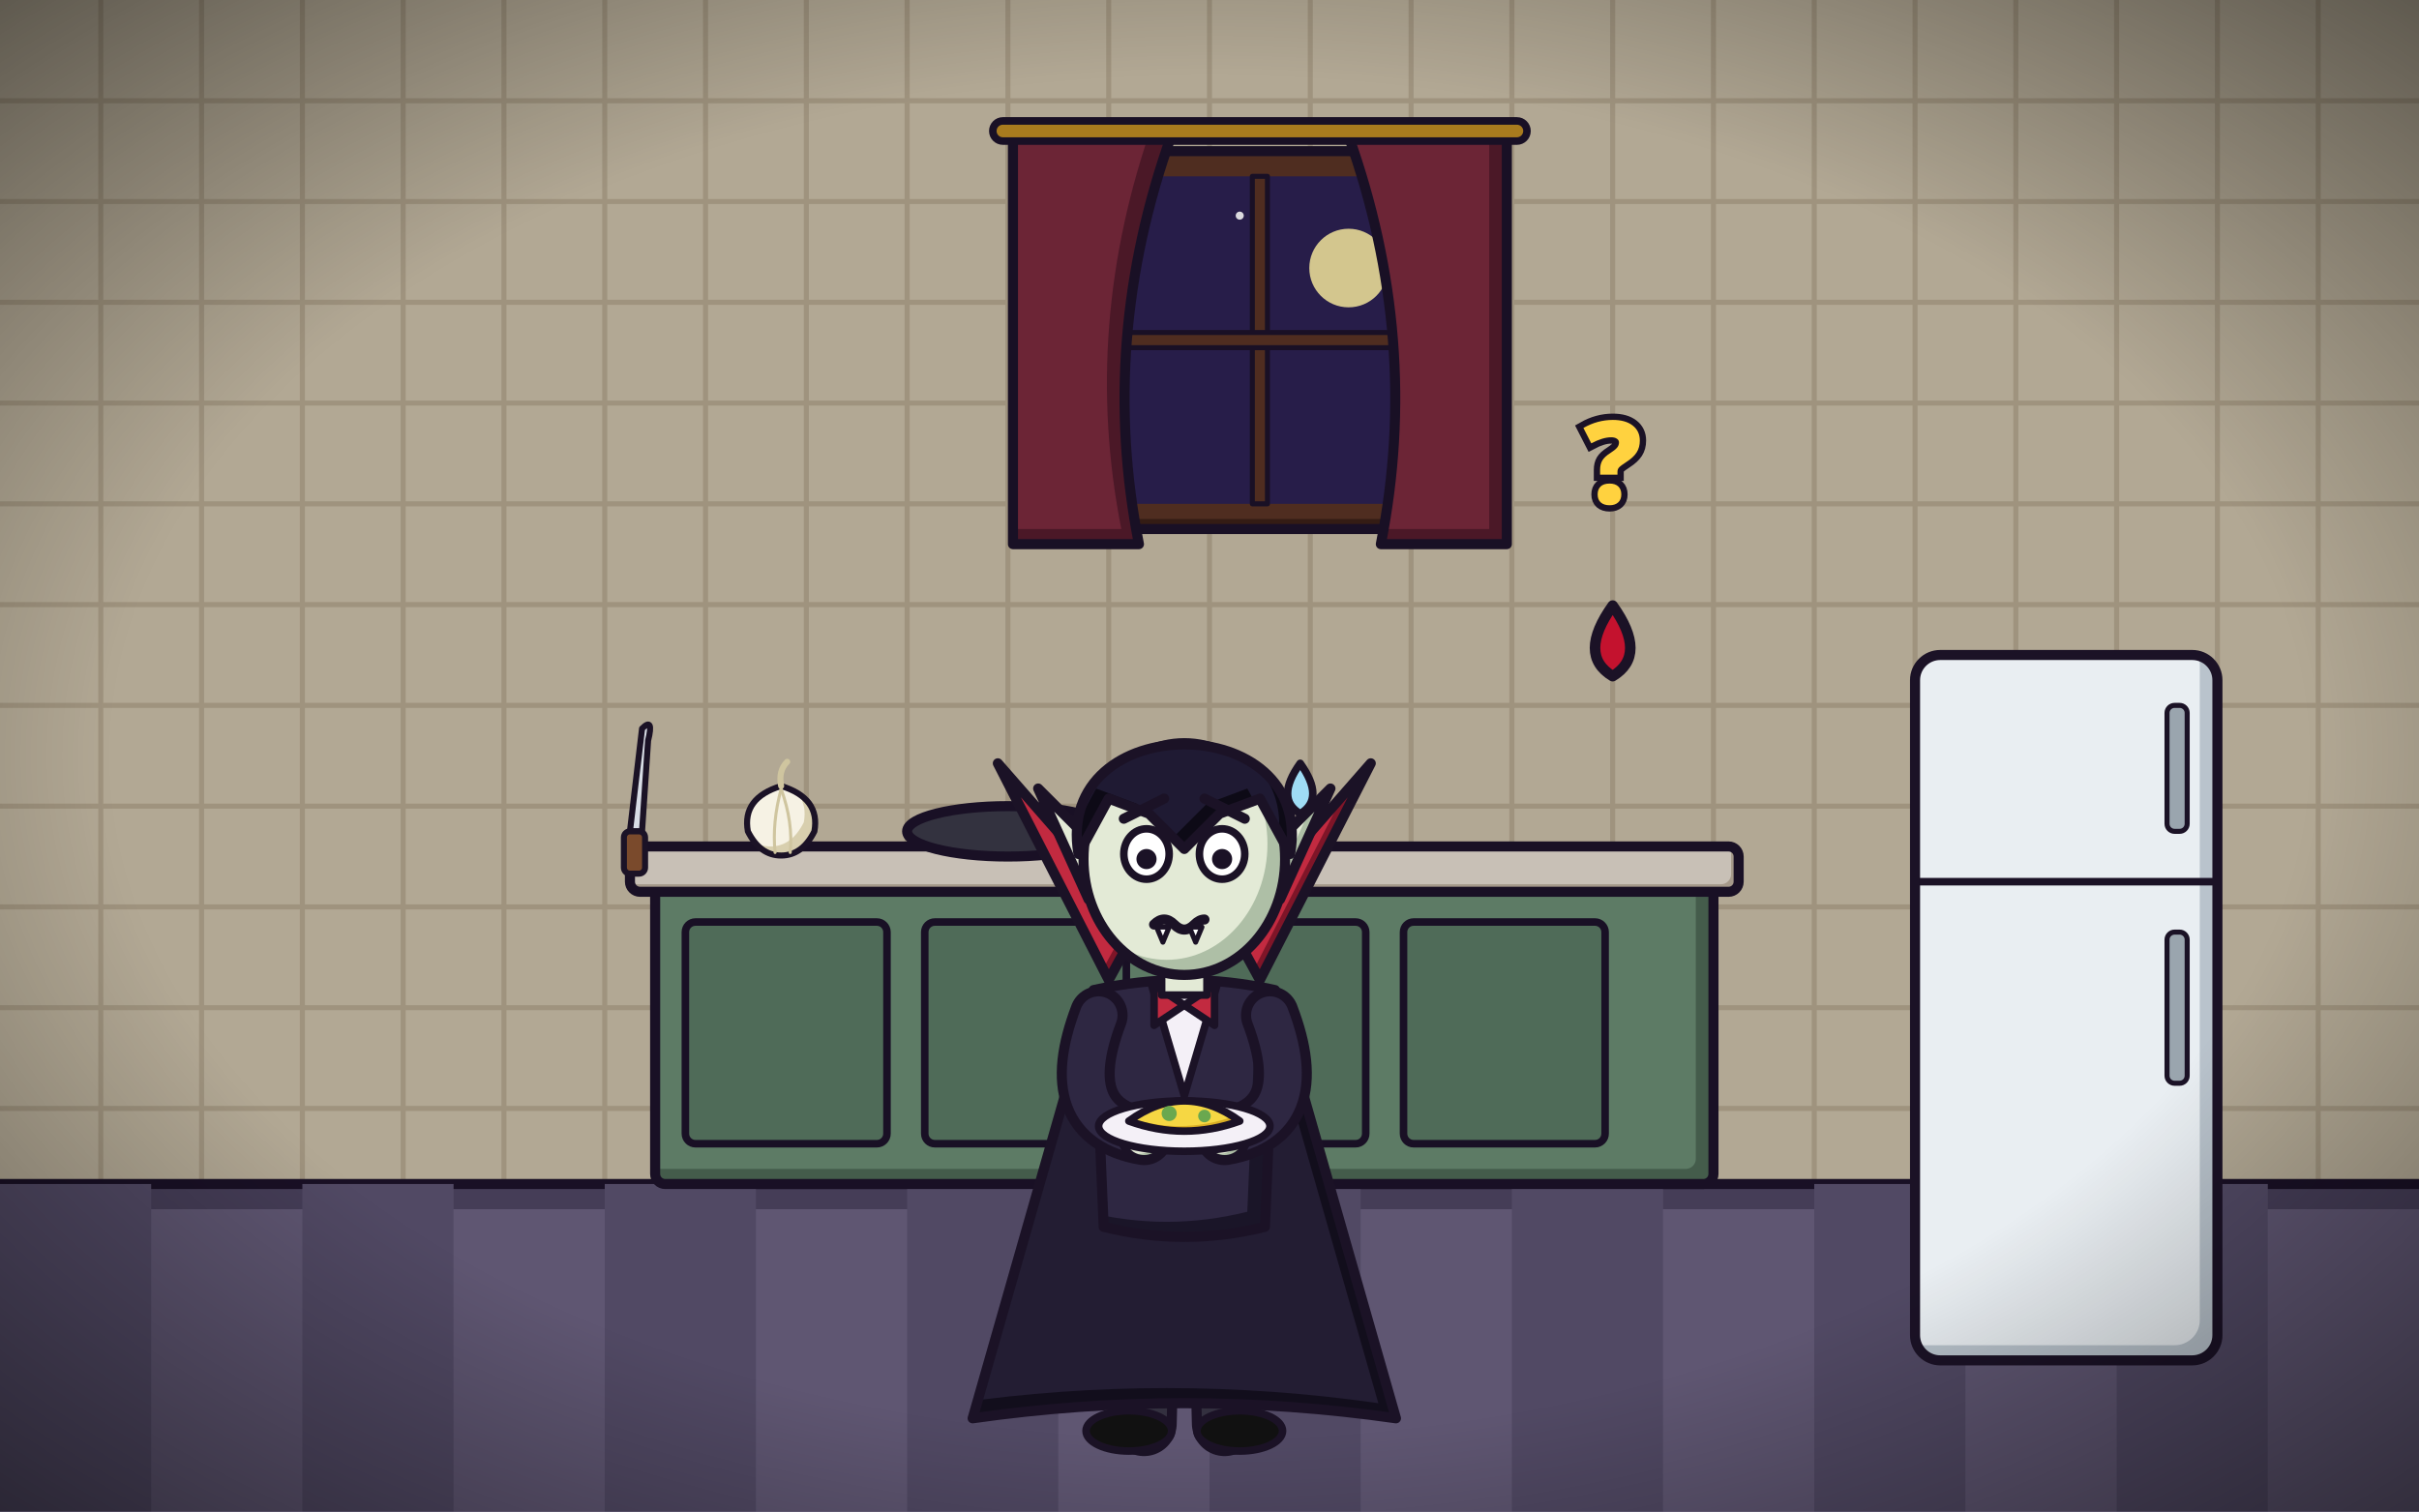
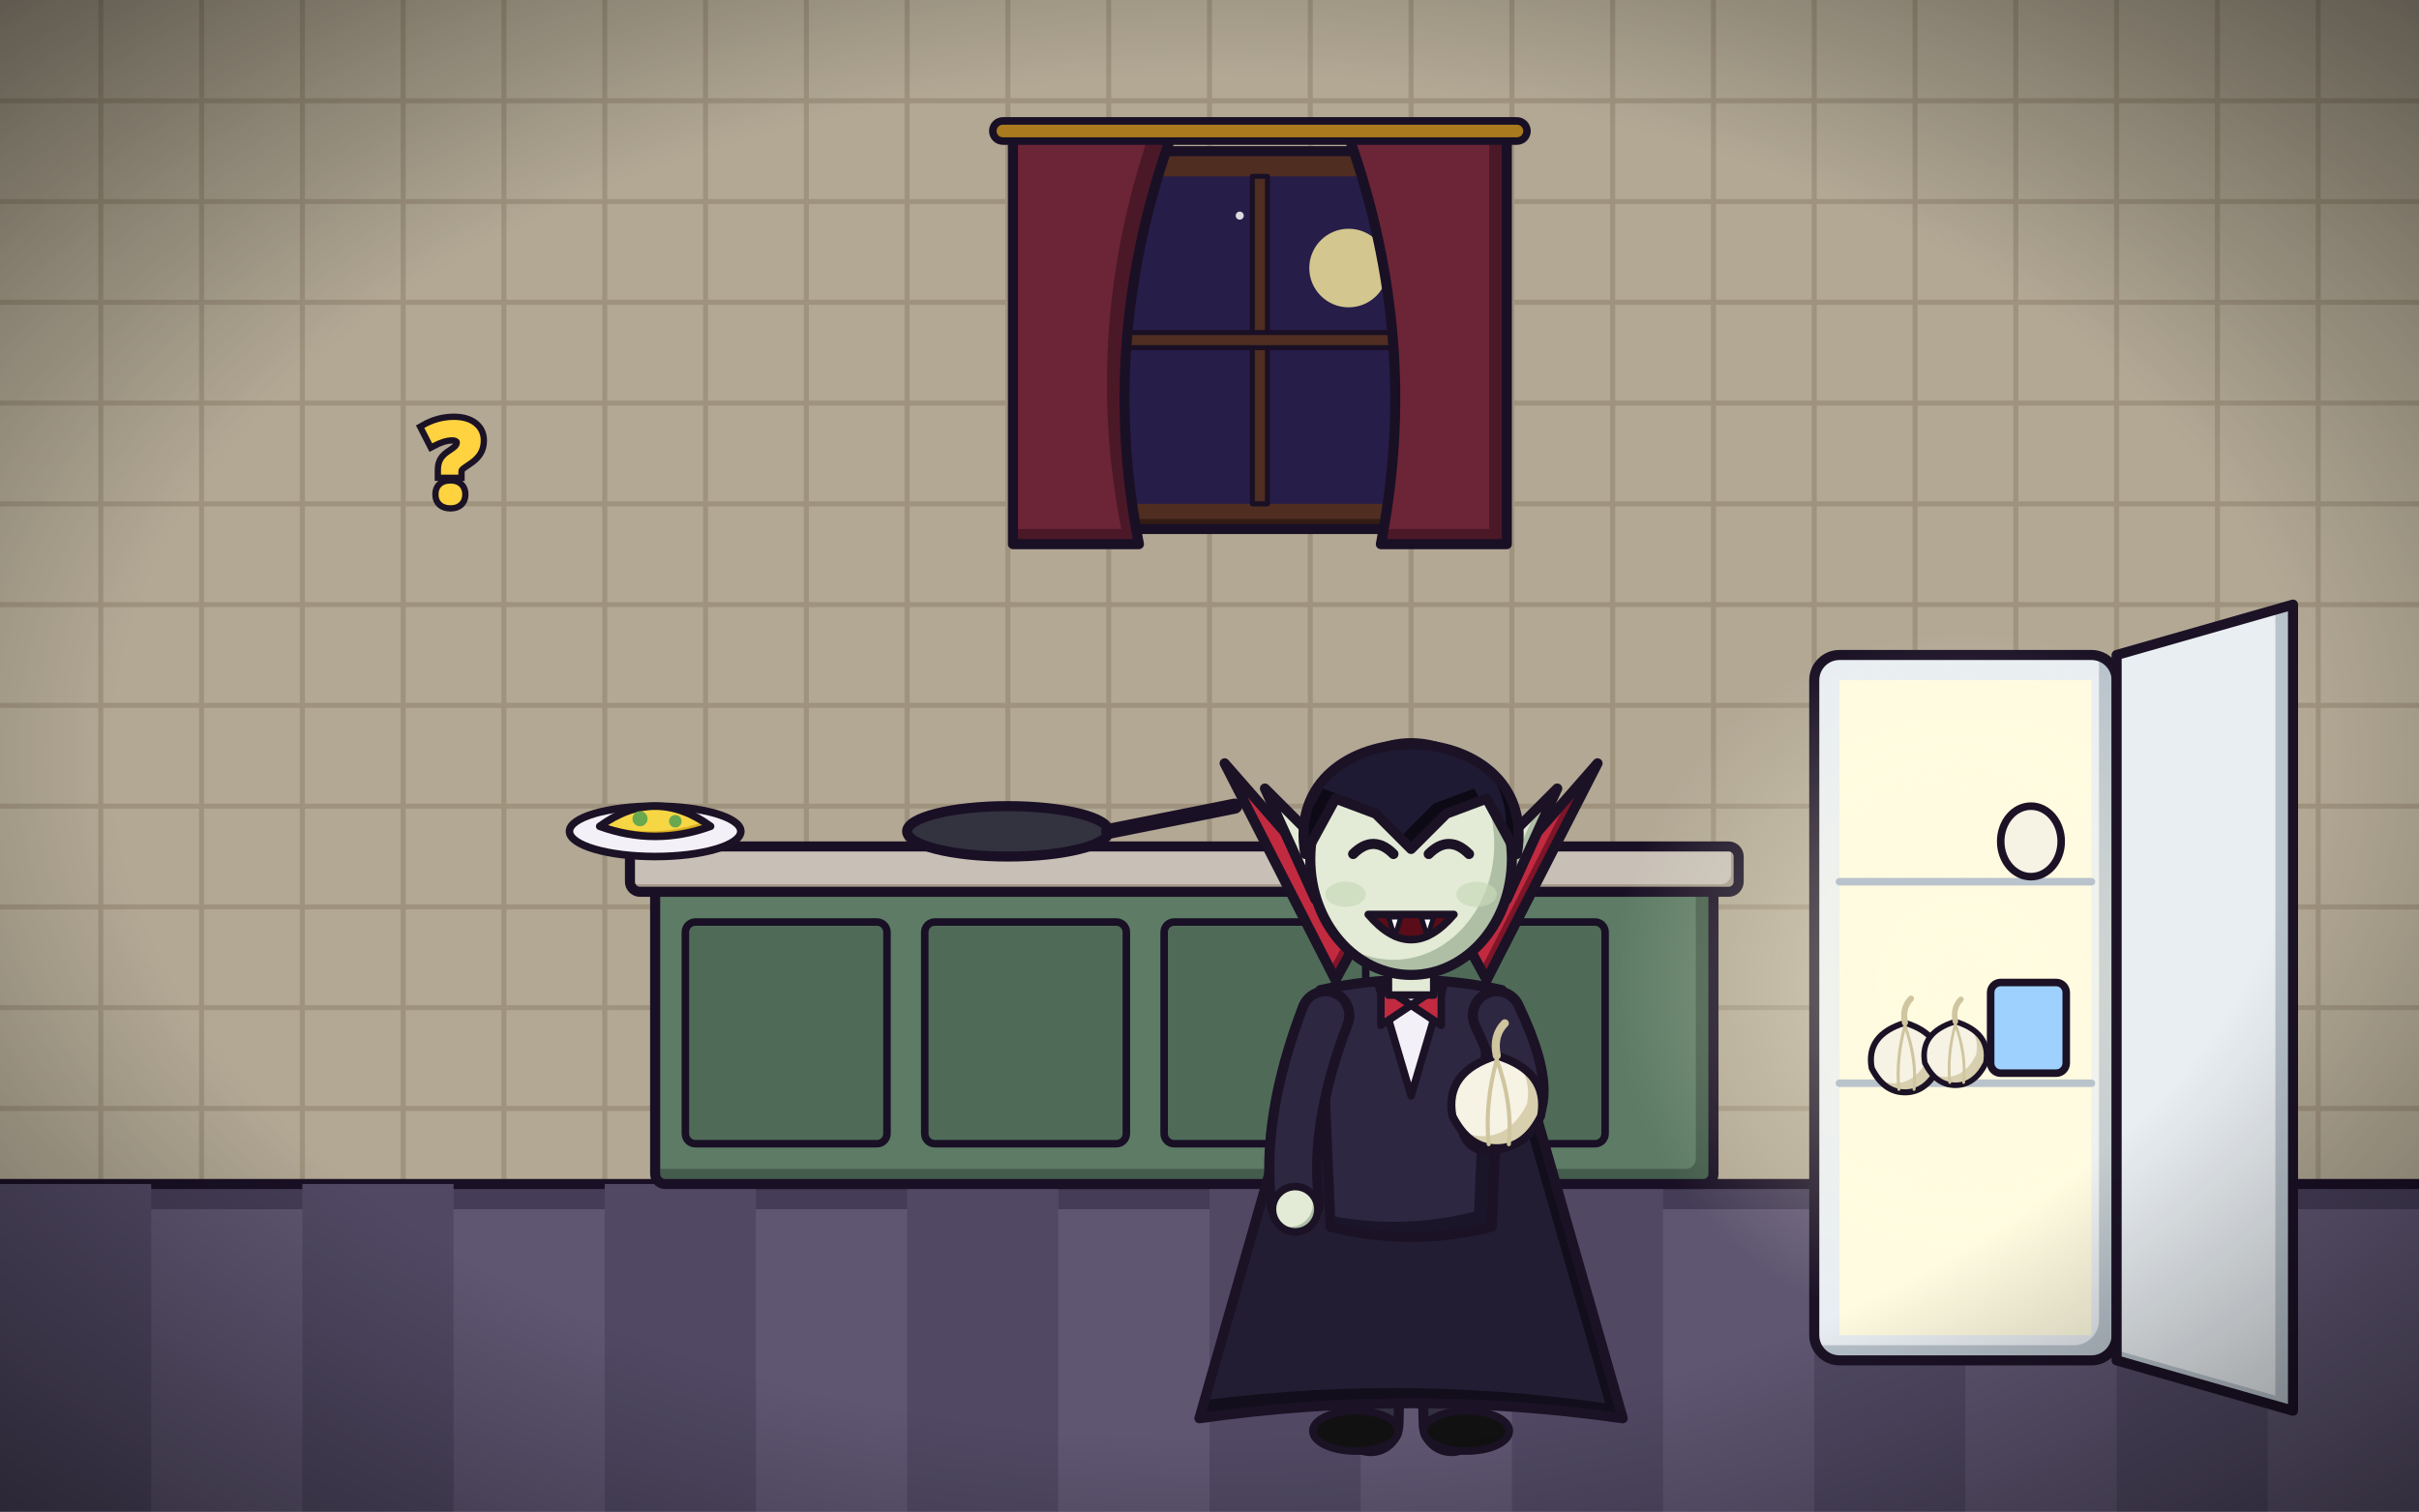
<svg xmlns="http://www.w3.org/2000/svg" viewBox="0 0 960 600" width="960" height="600">
  <g fill="#cfc4a8" stroke="none">
    <rect x="0" y="0" width="960" height="470" rx="0" />
  </g>
  <path d="M0,40 L960,40" fill="none" stroke="#b8ac8e" stroke-width="2" stroke-linecap="round" stroke-linejoin="round" />
  <path d="M0,80 L960,80" fill="none" stroke="#b8ac8e" stroke-width="2" stroke-linecap="round" stroke-linejoin="round" />
  <path d="M0,120 L960,120" fill="none" stroke="#b8ac8e" stroke-width="2" stroke-linecap="round" stroke-linejoin="round" />
  <path d="M0,160 L960,160" fill="none" stroke="#b8ac8e" stroke-width="2" stroke-linecap="round" stroke-linejoin="round" />
  <path d="M0,200 L960,200" fill="none" stroke="#b8ac8e" stroke-width="2" stroke-linecap="round" stroke-linejoin="round" />
  <path d="M0,240 L960,240" fill="none" stroke="#b8ac8e" stroke-width="2" stroke-linecap="round" stroke-linejoin="round" />
  <path d="M0,280 L960,280" fill="none" stroke="#b8ac8e" stroke-width="2" stroke-linecap="round" stroke-linejoin="round" />
  <path d="M0,320 L960,320" fill="none" stroke="#b8ac8e" stroke-width="2" stroke-linecap="round" stroke-linejoin="round" />
  <path d="M0,360 L960,360" fill="none" stroke="#b8ac8e" stroke-width="2" stroke-linecap="round" stroke-linejoin="round" />
  <path d="M0,400 L960,400" fill="none" stroke="#b8ac8e" stroke-width="2" stroke-linecap="round" stroke-linejoin="round" />
  <path d="M0,440 L960,440" fill="none" stroke="#b8ac8e" stroke-width="2" stroke-linecap="round" stroke-linejoin="round" />
  <path d="M40,0 L40,470" fill="none" stroke="#b8ac8e" stroke-width="2" stroke-linecap="round" stroke-linejoin="round" />
  <path d="M80,0 L80,470" fill="none" stroke="#b8ac8e" stroke-width="2" stroke-linecap="round" stroke-linejoin="round" />
  <path d="M120,0 L120,470" fill="none" stroke="#b8ac8e" stroke-width="2" stroke-linecap="round" stroke-linejoin="round" />
  <path d="M160,0 L160,470" fill="none" stroke="#b8ac8e" stroke-width="2" stroke-linecap="round" stroke-linejoin="round" />
  <path d="M200,0 L200,470" fill="none" stroke="#b8ac8e" stroke-width="2" stroke-linecap="round" stroke-linejoin="round" />
  <path d="M240,0 L240,470" fill="none" stroke="#b8ac8e" stroke-width="2" stroke-linecap="round" stroke-linejoin="round" />
  <path d="M280,0 L280,470" fill="none" stroke="#b8ac8e" stroke-width="2" stroke-linecap="round" stroke-linejoin="round" />
  <path d="M320,0 L320,470" fill="none" stroke="#b8ac8e" stroke-width="2" stroke-linecap="round" stroke-linejoin="round" />
  <path d="M360,0 L360,470" fill="none" stroke="#b8ac8e" stroke-width="2" stroke-linecap="round" stroke-linejoin="round" />
  <path d="M400,0 L400,470" fill="none" stroke="#b8ac8e" stroke-width="2" stroke-linecap="round" stroke-linejoin="round" />
  <path d="M440,0 L440,470" fill="none" stroke="#b8ac8e" stroke-width="2" stroke-linecap="round" stroke-linejoin="round" />
  <path d="M480,0 L480,470" fill="none" stroke="#b8ac8e" stroke-width="2" stroke-linecap="round" stroke-linejoin="round" />
  <path d="M520,0 L520,470" fill="none" stroke="#b8ac8e" stroke-width="2" stroke-linecap="round" stroke-linejoin="round" />
  <path d="M560,0 L560,470" fill="none" stroke="#b8ac8e" stroke-width="2" stroke-linecap="round" stroke-linejoin="round" />
  <path d="M600,0 L600,470" fill="none" stroke="#b8ac8e" stroke-width="2" stroke-linecap="round" stroke-linejoin="round" />
  <path d="M640,0 L640,470" fill="none" stroke="#b8ac8e" stroke-width="2" stroke-linecap="round" stroke-linejoin="round" />
  <path d="M680,0 L680,470" fill="none" stroke="#b8ac8e" stroke-width="2" stroke-linecap="round" stroke-linejoin="round" />
  <path d="M720,0 L720,470" fill="none" stroke="#b8ac8e" stroke-width="2" stroke-linecap="round" stroke-linejoin="round" />
  <path d="M760,0 L760,470" fill="none" stroke="#b8ac8e" stroke-width="2" stroke-linecap="round" stroke-linejoin="round" />
  <path d="M800,0 L800,470" fill="none" stroke="#b8ac8e" stroke-width="2" stroke-linecap="round" stroke-linejoin="round" />
  <path d="M840,0 L840,470" fill="none" stroke="#b8ac8e" stroke-width="2" stroke-linecap="round" stroke-linejoin="round" />
  <path d="M880,0 L880,470" fill="none" stroke="#b8ac8e" stroke-width="2" stroke-linecap="round" stroke-linejoin="round" />
  <path d="M920,0 L920,470" fill="none" stroke="#b8ac8e" stroke-width="2" stroke-linecap="round" stroke-linejoin="round" />
  <clipPath id="c0">
    <rect x="-10" y="470" width="980" height="140" rx="0" />
  </clipPath>
  <g clip-path="url(#c0)" stroke="none">
    <g fill="#4f4760">
      <rect x="-10" y="470" width="980" height="140" rx="0" />
    </g>
    <g fill="#6d6480" transform="translate(0,10)">
      <rect x="-10" y="470" width="980" height="140" rx="0" />
    </g>
  </g>
  <g fill="none" stroke="#1b1226" stroke-width="4" stroke-linejoin="round">
    <rect x="-10" y="470" width="980" height="140" rx="0" />
  </g>
  <g fill="#5d5570" stroke="none">
    <rect x="0" y="470" width="60" height="130" rx="0" />
  </g>
  <g fill="#5d5570" stroke="none">
    <rect x="120" y="470" width="60" height="130" rx="0" />
  </g>
  <g fill="#5d5570" stroke="none">
    <rect x="240" y="470" width="60" height="130" rx="0" />
  </g>
  <g fill="#5d5570" stroke="none">
    <rect x="360" y="470" width="60" height="130" rx="0" />
  </g>
  <g fill="#5d5570" stroke="none">
    <rect x="480" y="470" width="60" height="130" rx="0" />
  </g>
  <g fill="#5d5570" stroke="none">
    <rect x="600" y="470" width="60" height="130" rx="0" />
  </g>
  <g fill="#5d5570" stroke="none">
    <rect x="720" y="470" width="60" height="130" rx="0" />
  </g>
  <g fill="#5d5570" stroke="none">
    <rect x="840" y="470" width="60" height="130" rx="0" />
  </g>
  <clipPath id="c1">
    <rect x="410" y="60" width="180" height="150" rx="4" />
  </clipPath>
  <g clip-path="url(#c1)" stroke="none">
    <g fill="#3b2012">
      <rect x="410" y="60" width="180" height="150" rx="4" />
    </g>
    <g fill="#5a3420" transform="translate(-4,-4)">
      <rect x="410" y="60" width="180" height="150" rx="4" />
    </g>
  </g>
  <g fill="none" stroke="#1b1226" stroke-width="4" stroke-linejoin="round">
    <rect x="410" y="60" width="180" height="150" rx="4" />
  </g>
  <g fill="#2b2150" stroke="none">
    <rect x="420" y="70" width="160" height="130" rx="0" />
  </g>
  <g fill="#f6e7a1" stroke="none">
    <ellipse cx="535.2" cy="106.4" rx="15.6" ry="15.6" />
  </g>
  <g fill="#fff" stroke="none">
    <ellipse cx="452.0" cy="96.0" rx="2" ry="2" />
    <ellipse cx="492.0" cy="85.6" rx="1.6" ry="1.6" />
    <ellipse cx="468.0" cy="135.0" rx="1.6" ry="1.6" />
  </g>
  <g fill="#5a3420" stroke="#1b1226" stroke-width="2" stroke-linejoin="round" stroke-linecap="round">
    <rect x="497.0" y="70" width="6" height="130" rx="0" />
    <rect x="420" y="132.0" width="160" height="6" rx="0" />
  </g>
  <clipPath id="c2">
    <path d="M402,54 L464.8,54 Q436.0,135.0 452.0,216 L402,216 Z" />
  </clipPath>
  <g clip-path="url(#c2)" stroke="none">
    <g fill="#561b28">
      <path d="M402,54 L464.8,54 Q436.0,135.0 452.0,216 L402,216 Z" />
    </g>
    <g fill="#7d2a3a" transform="translate(-7,-6)">
      <path d="M402,54 L464.8,54 Q436.0,135.0 452.0,216 L402,216 Z" />
    </g>
  </g>
  <g fill="none" stroke="#1b1226" stroke-width="4" stroke-linejoin="round">
    <path d="M402,54 L464.8,54 Q436.0,135.0 452.0,216 L402,216 Z" />
  </g>
  <clipPath id="c3">
    <path d="M598,54 L535.2,54 Q564.0,135.0 548.0,216 L598,216 Z" />
  </clipPath>
  <g clip-path="url(#c3)" stroke="none">
    <g fill="#561b28">
      <path d="M598,54 L535.2,54 Q564.0,135.0 548.0,216 L598,216 Z" />
    </g>
    <g fill="#7d2a3a" transform="translate(-7,-6)">
      <path d="M598,54 L535.2,54 Q564.0,135.0 548.0,216 L598,216 Z" />
    </g>
  </g>
  <g fill="none" stroke="#1b1226" stroke-width="4" stroke-linejoin="round">
    <path d="M598,54 L535.2,54 Q564.0,135.0 548.0,216 L598,216 Z" />
  </g>
  <g fill="#c48f1d" stroke="#1b1226" stroke-width="3" stroke-linejoin="round" stroke-linecap="round">
    <rect x="394" y="48" width="212" height="8" rx="4" />
  </g>
  <g transform="translate(470,470) scale(1,1)">
    <clipPath id="c4">
      <rect x="-210.0" y="-120" width="420" height="120" rx="4" />
    </clipPath>
    <g clip-path="url(#c4)" stroke="none">
      <g fill="#4d6b52">
        <rect x="-210.0" y="-120" width="420" height="120" rx="4" />
      </g>
      <g fill="#6b8f71" transform="translate(-7,-6)">
        <rect x="-210.0" y="-120" width="420" height="120" rx="4" />
      </g>
    </g>
    <g fill="none" stroke="#1b1226" stroke-width="4" stroke-linejoin="round">
      <rect x="-210.0" y="-120" width="420" height="120" rx="4" />
    </g>
    <clipPath id="c5">
      <rect x="-220.0" y="-134" width="440" height="18" rx="4" />
    </clipPath>
    <g clip-path="url(#c5)" stroke="none">
      <g fill="#bfb39c">
        <rect x="-220.0" y="-134" width="440" height="18" rx="4" />
      </g>
      <g fill="#e9e0d0" transform="translate(-3,-3)">
        <rect x="-220.0" y="-134" width="440" height="18" rx="4" />
      </g>
    </g>
    <g fill="none" stroke="#1b1226" stroke-width="4" stroke-linejoin="round">
      <rect x="-220.0" y="-134" width="440" height="18" rx="4" />
    </g>
    <g fill="#5b7d61" stroke="#1b1226" stroke-width="3" stroke-linejoin="round" stroke-linecap="round">
      <rect x="-198.0" y="-104" width="80" height="88" rx="4" />
    </g>
    <g fill="#5b7d61" stroke="#1b1226" stroke-width="3" stroke-linejoin="round" stroke-linecap="round">
      <rect x="-103.0" y="-104" width="80" height="88" rx="4" />
    </g>
    <g fill="#5b7d61" stroke="#1b1226" stroke-width="3" stroke-linejoin="round" stroke-linecap="round">
      <rect x="-8.0" y="-104" width="80" height="88" rx="4" />
    </g>
    <g fill="#5b7d61" stroke="#1b1226" stroke-width="3" stroke-linejoin="round" stroke-linecap="round">
      <rect x="87.0" y="-104" width="80" height="88" rx="4" />
    </g>
  </g>
  <g fill="#3a3a44" stroke="#1b1226" stroke-width="4" stroke-linejoin="round" stroke-linecap="round">
    <ellipse cx="400" cy="330" rx="40" ry="10" />
  </g>
  <path d="M440,330 L490,320" fill="none" stroke="#1b1226" stroke-width="6" stroke-linecap="round" stroke-linejoin="round" />
  <rect width="960" height="600" fill="#0d0820" opacity="0.15" />
-   <g transform="translate(820,540) scale(1,1)">
+   <g transform="translate(780,540) scale(1,1)">
    <clipPath id="c6">
      <rect x="-60" y="-280" width="120" height="280" rx="10" />
    </clipPath>
    <g clip-path="url(#c6)" stroke="none">
      <g fill="#b9c3cc">
        <rect x="-60" y="-280" width="120" height="280" rx="10" />
      </g>
      <g fill="#e9eef2" transform="translate(-7,-6)">
        <rect x="-60" y="-280" width="120" height="280" rx="10" />
      </g>
    </g>
    <g fill="none" stroke="#1b1226" stroke-width="4" stroke-linejoin="round">
      <rect x="-60" y="-280" width="120" height="280" rx="10" />
    </g>
-     <path d="M-60,-190 L60,-190" fill="none" stroke="#1b1226" stroke-width="3" stroke-linecap="round" stroke-linejoin="round" />
-     <g fill="#9aa5ae" stroke="#1b1226" stroke-width="2" stroke-linejoin="round" stroke-linecap="round">
-       <rect x="40" y="-260" width="8" height="50" rx="3" />
-       <rect x="40" y="-170" width="8" height="60" rx="3" />
-     </g>
-   </g>
-   <g transform="translate(470,575) scale(1,1)">
+     <g fill="#fffbe0" stroke="none">
+       <rect x="-50" y="-270" width="100" height="260" rx="0" />
+     </g>
+     <defs>
+       <radialGradient id="gl7">
+         <stop offset="0" stop-color="#fffbe0" stop-opacity="0.5" />
+         <stop offset="1" stop-color="#fffbe0" stop-opacity="0" />
+       </radialGradient>
+     </defs>
+     <ellipse cx="0" cy="-150" rx="140" ry="140" fill="url(#gl7)" />
+     <path d="M-50,-190 L50,-190 M-50,-110 L50,-110" fill="none" stroke="#b9c3cc" stroke-width="3" stroke-linecap="round" stroke-linejoin="round" />
+     <g transform="translate(-24,-116) scale(0.6,0.6)">
+       <clipPath id="c8">
+         <path d="M0,-30 Q26,-22 22,0 Q14,16 0,16 Q-14,16 -22,0 Q-26,-22 0,-30 Z" />
+       </clipPath>
+       <g clip-path="url(#c8)" stroke="none">
+         <g fill="#d8cfae">
+           <path d="M0,-30 Q26,-22 22,0 Q14,16 0,16 Q-14,16 -22,0 Q-26,-22 0,-30 Z" />
+         </g>
+         <g fill="#f6f2e4" transform="translate(-7,-6)">
+           <path d="M0,-30 Q26,-22 22,0 Q14,16 0,16 Q-14,16 -22,0 Q-26,-22 0,-30 Z" />
+         </g>
+       </g>
+       <g fill="none" stroke="#1b1226" stroke-width="4" stroke-linejoin="round">
+         <path d="M0,-30 Q26,-22 22,0 Q14,16 0,16 Q-14,16 -22,0 Q-26,-22 0,-30 Z" />
+       </g>
+       <path d="M0,-28 Q-6,-6 -4,14" fill="none" stroke="#cfc59f" stroke-width="2" stroke-linecap="round" stroke-linejoin="round" />
+       <path d="M0,-28 Q8,-6 6,14" fill="none" stroke="#cfc59f" stroke-width="2" stroke-linecap="round" stroke-linejoin="round" />
+       <path d="M0,-30 Q-2,-40 4,-46" fill="none" stroke="#cfc59f" stroke-width="4" stroke-linecap="round" stroke-linejoin="round" />
+     </g>
+     <g transform="translate(-4,-118) scale(0.55,0.55)">
+       <clipPath id="c9">
+         <path d="M0,-30 Q26,-22 22,0 Q14,16 0,16 Q-14,16 -22,0 Q-26,-22 0,-30 Z" />
+       </clipPath>
+       <g clip-path="url(#c9)" stroke="none">
+         <g fill="#d8cfae">
+           <path d="M0,-30 Q26,-22 22,0 Q14,16 0,16 Q-14,16 -22,0 Q-26,-22 0,-30 Z" />
+         </g>
+         <g fill="#f6f2e4" transform="translate(-7,-6)">
+           <path d="M0,-30 Q26,-22 22,0 Q14,16 0,16 Q-14,16 -22,0 Q-26,-22 0,-30 Z" />
+         </g>
+       </g>
+       <g fill="none" stroke="#1b1226" stroke-width="4" stroke-linejoin="round">
+         <path d="M0,-30 Q26,-22 22,0 Q14,16 0,16 Q-14,16 -22,0 Q-26,-22 0,-30 Z" />
+       </g>
+       <path d="M0,-28 Q-6,-6 -4,14" fill="none" stroke="#cfc59f" stroke-width="2" stroke-linecap="round" stroke-linejoin="round" />
+       <path d="M0,-28 Q8,-6 6,14" fill="none" stroke="#cfc59f" stroke-width="2" stroke-linecap="round" stroke-linejoin="round" />
+       <path d="M0,-30 Q-2,-40 4,-46" fill="none" stroke="#cfc59f" stroke-width="4" stroke-linecap="round" stroke-linejoin="round" />
+     </g>
+     <g fill="#f6f2e4" stroke="#1b1226" stroke-width="3" stroke-linejoin="round" stroke-linecap="round">
+       <ellipse cx="26" cy="-206" rx="12" ry="14" />
+     </g>
+     <g fill="#9fd1ff" stroke="#1b1226" stroke-width="3" stroke-linejoin="round" stroke-linecap="round">
+       <rect x="10" y="-150" width="30" height="36" rx="4" />
+     </g>
+     <clipPath id="c10">
+       <polygon points="60,-280 130,-300 130,20 60,0" />
+     </clipPath>
+     <g clip-path="url(#c10)" stroke="none">
+       <g fill="#b9c3cc">
+         <polygon points="60,-280 130,-300 130,20 60,0" />
+       </g>
+       <g fill="#e9eef2" transform="translate(-7,-6)">
+         <polygon points="60,-280 130,-300 130,20 60,0" />
+       </g>
+     </g>
+     <g fill="none" stroke="#1b1226" stroke-width="4" stroke-linejoin="round">
+       <polygon points="60,-280 130,-300 130,20 60,0" />
+     </g>
+   </g>
+   <g transform="translate(560,575) scale(1,1)">
    <path d="M-14,-92 L-16,-10" fill="none" stroke="#1b1226" stroke-width="26" stroke-linecap="round" stroke-linejoin="round" />
    <path d="M-14,-92 L-16,-10" fill="none" stroke="#33303f" stroke-width="18" stroke-linecap="round" stroke-linejoin="round" />
    <path d="M14,-92 L16,-10" fill="none" stroke="#1b1226" stroke-width="26" stroke-linecap="round" stroke-linejoin="round" />
    <path d="M14,-92 L16,-10" fill="none" stroke="#33303f" stroke-width="18" stroke-linecap="round" stroke-linejoin="round" />
    <g fill="#111" stroke="#1b1226" stroke-width="3" stroke-linejoin="round" stroke-linecap="round">
      <ellipse cx="-22" cy="-7" rx="17" ry="8" />
    </g>
    <g fill="#111" stroke="#1b1226" stroke-width="3" stroke-linejoin="round" stroke-linecap="round">
      <ellipse cx="22" cy="-7" rx="17" ry="8" />
    </g>
    <g transform="translate(0,0) scale(1,1)">
-       <clipPath id="c7">
+       <clipPath id="c11">
        <path d="M-36,-180 L-84,-12 Q0,-24 84,-12 L36,-180 Z" />
      </clipPath>
-       <g clip-path="url(#c7)" stroke="none">
+       <g clip-path="url(#c11)" stroke="none">
        <g fill="#120e1c">
          <path d="M-36,-180 L-84,-12 Q0,-24 84,-12 L36,-180 Z" />
        </g>
        <g fill="#231d33" transform="translate(-7,-6)">
          <path d="M-36,-180 L-84,-12 Q0,-24 84,-12 L36,-180 Z" />
        </g>
      </g>
      <g fill="none" stroke="#1b1226" stroke-width="4" stroke-linejoin="round">
        <path d="M-36,-180 L-84,-12 Q0,-24 84,-12 L36,-180 Z" />
      </g>
-       <clipPath id="c8">
+       <clipPath id="c12">
        <path d="M-30,-186 L-74,-272 L-18,-208 Z" />
      </clipPath>
-       <g clip-path="url(#c8)" stroke="none">
+       <g clip-path="url(#c12)" stroke="none">
        <g fill="#7f1528">
          <path d="M-30,-186 L-74,-272 L-18,-208 Z" />
        </g>
        <g fill="#c22a40" transform="translate(-3,-3)">
          <path d="M-30,-186 L-74,-272 L-18,-208 Z" />
        </g>
      </g>
      <g fill="none" stroke="#1b1226" stroke-width="4" stroke-linejoin="round">
        <path d="M-30,-186 L-74,-272 L-18,-208 Z" />
      </g>
-       <clipPath id="c9">
+       <clipPath id="c13">
        <path d="M30,-186 L74,-272 L18,-208 Z" />
      </clipPath>
-       <g clip-path="url(#c9)" stroke="none">
+       <g clip-path="url(#c13)" stroke="none">
        <g fill="#7f1528">
          <path d="M30,-186 L74,-272 L18,-208 Z" />
        </g>
        <g fill="#c22a40" transform="translate(-3,-3)">
          <path d="M30,-186 L74,-272 L18,-208 Z" />
        </g>
      </g>
      <g fill="none" stroke="#1b1226" stroke-width="4" stroke-linejoin="round">
        <path d="M30,-186 L74,-272 L18,-208 Z" />
      </g>
-       <clipPath id="c10">
+       <clipPath id="c14">
        <path d="M-36,-182 Q0,-190 36,-182 L32,-88 Q0,-80 -32,-88 Z" />
      </clipPath>
-       <g clip-path="url(#c10)" stroke="none">
+       <g clip-path="url(#c14)" stroke="none">
        <g fill="#1a1528">
          <path d="M-36,-182 Q0,-190 36,-182 L32,-88 Q0,-80 -32,-88 Z" />
        </g>
        <g fill="#2e2742" transform="translate(-7,-6)">
          <path d="M-36,-182 Q0,-190 36,-182 L32,-88 Q0,-80 -32,-88 Z" />
        </g>
      </g>
      <g fill="none" stroke="#1b1226" stroke-width="4" stroke-linejoin="round">
        <path d="M-36,-182 Q0,-190 36,-182 L32,-88 Q0,-80 -32,-88 Z" />
      </g>
      <g fill="#f4f0f7" stroke="#1b1226" stroke-width="3" stroke-linejoin="round" stroke-linecap="round">
        <polygon points="-13,-184 13,-184 0,-140" />
      </g>
      <g fill="#c22a40" stroke="#1b1226" stroke-width="3" stroke-linejoin="round" stroke-linecap="round">
        <polygon points="0,-176 -12,-184 -12,-168" />
        <polygon points="0,-176 12,-184 12,-168" />
      </g>
      <g fill="#e3ead6" stroke="#1b1226" stroke-width="3" stroke-linejoin="round" stroke-linecap="round">
        <rect x="-9" y="-198" width="18" height="18" rx="0" />
      </g>
-       <clipPath id="c11">
+       <clipPath id="c15">
        <path d="M-36,-240 L-58,-262 L-38,-218 Z" />
      </clipPath>
-       <g clip-path="url(#c11)" stroke="none">
+       <g clip-path="url(#c15)" stroke="none">
        <g fill="#aebfa6">
          <path d="M-36,-240 L-58,-262 L-38,-218 Z" />
        </g>
        <g fill="#e3ead6" transform="translate(-3,-3)">
          <path d="M-36,-240 L-58,-262 L-38,-218 Z" />
        </g>
      </g>
      <g fill="none" stroke="#1b1226" stroke-width="4" stroke-linejoin="round">
        <path d="M-36,-240 L-58,-262 L-38,-218 Z" />
      </g>
-       <clipPath id="c12">
+       <clipPath id="c16">
        <path d="M36,-240 L58,-262 L38,-218 Z" />
      </clipPath>
-       <g clip-path="url(#c12)" stroke="none">
+       <g clip-path="url(#c16)" stroke="none">
        <g fill="#aebfa6">
          <path d="M36,-240 L58,-262 L38,-218 Z" />
        </g>
        <g fill="#e3ead6" transform="translate(-3,-3)">
          <path d="M36,-240 L58,-262 L38,-218 Z" />
        </g>
      </g>
      <g fill="none" stroke="#1b1226" stroke-width="4" stroke-linejoin="round">
        <path d="M36,-240 L58,-262 L38,-218 Z" />
      </g>
-       <clipPath id="c13">
+       <clipPath id="c17">
        <ellipse cx="0" cy="-234" rx="40" ry="46" />
      </clipPath>
-       <g clip-path="url(#c13)" stroke="none">
+       <g clip-path="url(#c17)" stroke="none">
        <g fill="#aebfa6">
          <ellipse cx="0" cy="-234" rx="40" ry="46" />
        </g>
        <g fill="#e3ead6" transform="translate(-7,-6)">
          <ellipse cx="0" cy="-234" rx="40" ry="46" />
        </g>
      </g>
      <g fill="none" stroke="#1b1226" stroke-width="4" stroke-linejoin="round">
        <ellipse cx="0" cy="-234" rx="40" ry="46" />
      </g>
-       <clipPath id="c14">
+       <clipPath id="c18">
        <path d="M-42,-236 C-52,-294 52,-294 42,-236 L30,-258 L14,-252 L0,-238 L-14,-252 L-30,-258 Z" />
      </clipPath>
-       <g clip-path="url(#c14)" stroke="none">
+       <g clip-path="url(#c18)" stroke="none">
        <g fill="#0d0a16">
          <path d="M-42,-236 C-52,-294 52,-294 42,-236 L30,-258 L14,-252 L0,-238 L-14,-252 L-30,-258 Z" />
        </g>
        <g fill="#1f1a33" transform="translate(-5,-4)">
          <path d="M-42,-236 C-52,-294 52,-294 42,-236 L30,-258 L14,-252 L0,-238 L-14,-252 L-30,-258 Z" />
        </g>
      </g>
      <g fill="none" stroke="#1b1226" stroke-width="4" stroke-linejoin="round">
        <path d="M-42,-236 C-52,-294 52,-294 42,-236 L30,-258 L14,-252 L0,-238 L-14,-252 L-30,-258 Z" />
      </g>
-       <g fill="#fff" stroke="#1b1226" stroke-width="3" stroke-linejoin="round" stroke-linecap="round">
-         <ellipse cx="-15" cy="-236" rx="9" ry="10" />
-       </g>
-       <g fill="#1b1226" stroke="none">
-         <ellipse cx="-15" cy="-234" rx="4" ry="4" />
-       </g>
-       <g fill="#fff" stroke="#1b1226" stroke-width="3" stroke-linejoin="round" stroke-linecap="round">
-         <ellipse cx="15" cy="-236" rx="9" ry="10" />
-       </g>
-       <g fill="#1b1226" stroke="none">
-         <ellipse cx="15" cy="-234" rx="4" ry="4" />
-       </g>
-       <path d="M-24,-250 L-8,-258" fill="none" stroke="#1b1226" stroke-width="4" stroke-linecap="round" stroke-linejoin="round" />
-       <path d="M8,-258 L24,-250" fill="none" stroke="#1b1226" stroke-width="4" stroke-linecap="round" stroke-linejoin="round" />
-       <path d="M-12,-208 q4,-4 8,0 q4,4 8,0 q2,-2 4,-2" fill="none" stroke="#1b1226" stroke-width="4" stroke-linecap="round" stroke-linejoin="round" />
+       <path d="M-23,-236 Q-15,-244 -7,-236" fill="none" stroke="#1b1226" stroke-width="4" stroke-linecap="round" stroke-linejoin="round" />
+       <path d="M7,-236 Q15,-244 23,-236" fill="none" stroke="#1b1226" stroke-width="4" stroke-linecap="round" stroke-linejoin="round" />
+       <g fill="#5a0d18" stroke="#1b1226" stroke-width="3" stroke-linejoin="round" stroke-linecap="round">
+         <path d="M-17,-212 Q0,-192 17,-212 Z" />
+       </g>
      <g fill="#fff" stroke="#1b1226" stroke-width="2" stroke-linejoin="round" stroke-linecap="round">
-         <polygon points="-11,-207 -6,-207 -8.5,-201" />
+         <polygon points="-9,-211 -4,-211 -6.5,-203" />
      </g>
      <g fill="#fff" stroke="#1b1226" stroke-width="2" stroke-linejoin="round" stroke-linecap="round">
-         <polygon points="2,-207 7,-207 4.5,-201" />
-       </g>
-       <g transform="translate(46,-258) scale(1,1)">
-         <g fill="#9fdcf5" stroke="#1b1226" stroke-width="3" stroke-linejoin="round" stroke-linecap="round">
-           <path d="M0,-14 Q10,0 0,6 Q-10,0 0,-14 Z" />
-         </g>
-       </g>
-       <path d="M-34,-172 Q-50,-130 -16,-124" fill="none" stroke="#1b1226" stroke-width="23" stroke-linecap="round" stroke-linejoin="round" />
-       <path d="M-34,-172 Q-50,-130 -16,-124" fill="none" stroke="#2e2742" stroke-width="15" stroke-linecap="round" stroke-linejoin="round" />
-       <path d="M34,-172 Q50,-130 16,-124" fill="none" stroke="#1b1226" stroke-width="23" stroke-linecap="round" stroke-linejoin="round" />
-       <path d="M34,-172 Q50,-130 16,-124" fill="none" stroke="#2e2742" stroke-width="15" stroke-linecap="round" stroke-linejoin="round" />
-       <clipPath id="c15">
-         <ellipse cx="-16" cy="-124" rx="9" ry="9" />
-       </clipPath>
-       <g clip-path="url(#c15)" stroke="none">
+         <polygon points="4,-211 9,-211 6.5,-203" />
+       </g>
+       <g fill="#c8d9b8" stroke="none" opacity="0.7">
+         <ellipse cx="-26" cy="-220" rx="8" ry="5" />
+       </g>
+       <g fill="#c8d9b8" stroke="none" opacity="0.7">
+         <ellipse cx="26" cy="-220" rx="8" ry="5" />
+       </g>
+       <path d="M-34,-172 Q-50,-130 -46,-98" fill="none" stroke="#1b1226" stroke-width="23" stroke-linecap="round" stroke-linejoin="round" />
+       <path d="M-34,-172 Q-50,-130 -46,-98" fill="none" stroke="#2e2742" stroke-width="15" stroke-linecap="round" stroke-linejoin="round" />
+       <path d="M34,-172 Q54,-130 30,-128" fill="none" stroke="#1b1226" stroke-width="23" stroke-linecap="round" stroke-linejoin="round" />
+       <path d="M34,-172 Q54,-130 30,-128" fill="none" stroke="#2e2742" stroke-width="15" stroke-linecap="round" stroke-linejoin="round" />
+       <clipPath id="c19">
+         <ellipse cx="-46" cy="-95" rx="9" ry="9" />
+       </clipPath>
+       <g clip-path="url(#c19)" stroke="none">
        <g fill="#aebfa6">
-           <ellipse cx="-16" cy="-124" rx="9" ry="9" />
+           <ellipse cx="-46" cy="-95" rx="9" ry="9" />
        </g>
        <g fill="#e3ead6" transform="translate(-2,-2)">
-           <ellipse cx="-16" cy="-124" rx="9" ry="9" />
+           <ellipse cx="-46" cy="-95" rx="9" ry="9" />
        </g>
      </g>
      <g fill="none" stroke="#1b1226" stroke-width="3" stroke-linejoin="round">
-         <ellipse cx="-16" cy="-124" rx="9" ry="9" />
-       </g>
-       <clipPath id="c16">
-         <ellipse cx="16" cy="-124" rx="9" ry="9" />
-       </clipPath>
-       <g clip-path="url(#c16)" stroke="none">
+         <ellipse cx="-46" cy="-95" rx="9" ry="9" />
+       </g>
+       <clipPath id="c20">
+         <ellipse cx="30" cy="-128" rx="9" ry="9" />
+       </clipPath>
+       <g clip-path="url(#c20)" stroke="none">
        <g fill="#aebfa6">
-           <ellipse cx="16" cy="-124" rx="9" ry="9" />
+           <ellipse cx="30" cy="-128" rx="9" ry="9" />
        </g>
        <g fill="#e3ead6" transform="translate(-2,-2)">
-           <ellipse cx="16" cy="-124" rx="9" ry="9" />
+           <ellipse cx="30" cy="-128" rx="9" ry="9" />
        </g>
      </g>
      <g fill="none" stroke="#1b1226" stroke-width="3" stroke-linejoin="round">
-         <ellipse cx="16" cy="-124" rx="9" ry="9" />
-       </g>
-       <g transform="translate(0,-128) scale(1,1)">
-         <g fill="#f4f0f7" stroke="#1b1226" stroke-width="3" stroke-linejoin="round" stroke-linecap="round">
-           <ellipse cx="0" cy="0" rx="34" ry="10" />
-         </g>
-         <clipPath id="c17">
-           <path d="M-22,-2 Q0,-18 22,-2 Q0,6 -22,-2 Z" />
-         </clipPath>
-         <g clip-path="url(#c17)" stroke="none">
-           <g fill="#d9ae24">
-             <path d="M-22,-2 Q0,-18 22,-2 Q0,6 -22,-2 Z" />
+         <ellipse cx="30" cy="-128" rx="9" ry="9" />
+       </g>
+       <g transform="translate(34,-132) scale(1,1)">
+         <g transform="translate(0,0) scale(0.8,0.8)">
+           <clipPath id="c21">
+             <path d="M0,-30 Q26,-22 22,0 Q14,16 0,16 Q-14,16 -22,0 Q-26,-22 0,-30 Z" />
+           </clipPath>
+           <g clip-path="url(#c21)" stroke="none">
+             <g fill="#d8cfae">
+               <path d="M0,-30 Q26,-22 22,0 Q14,16 0,16 Q-14,16 -22,0 Q-26,-22 0,-30 Z" />
+             </g>
+             <g fill="#f6f2e4" transform="translate(-7,-6)">
+               <path d="M0,-30 Q26,-22 22,0 Q14,16 0,16 Q-14,16 -22,0 Q-26,-22 0,-30 Z" />
+             </g>
          </g>
-           <g fill="#f6d743" transform="translate(-2,-2)">
-             <path d="M-22,-2 Q0,-18 22,-2 Q0,6 -22,-2 Z" />
+           <g fill="none" stroke="#1b1226" stroke-width="4" stroke-linejoin="round">
+             <path d="M0,-30 Q26,-22 22,0 Q14,16 0,16 Q-14,16 -22,0 Q-26,-22 0,-30 Z" />
          </g>
-         </g>
-         <g fill="none" stroke="#1b1226" stroke-width="3" stroke-linejoin="round">
-           <path d="M-22,-2 Q0,-18 22,-2 Q0,6 -22,-2 Z" />
-         </g>
-         <g fill="#6aa84f" stroke="none">
-           <ellipse cx="-6" cy="-5" rx="3" ry="3" />
-           <ellipse cx="8" cy="-4" rx="2.5" ry="2.5" />
-         </g>
-       </g>
-     </g>
-   </g>
-   <g transform="translate(250,330) scale(1.2,1.2)">
-     <g fill="#d8dde6" stroke="#1b1226" stroke-width="2" stroke-linejoin="round" stroke-linecap="round">
-       <path d="M0,0 L4,-34 Q8,-38 6,-30 L4,0 Z" />
-     </g>
-     <g fill="#7a4a2c" stroke="#1b1226" stroke-width="2" stroke-linejoin="round" stroke-linecap="round">
-       <rect x="-2" y="0" width="7" height="14" rx="2" />
-     </g>
-   </g>
-   <g transform="translate(310,330) scale(0.6,0.6)">
-     <clipPath id="c18">
-       <path d="M0,-30 Q26,-22 22,0 Q14,16 0,16 Q-14,16 -22,0 Q-26,-22 0,-30 Z" />
+           <path d="M0,-28 Q-6,-6 -4,14" fill="none" stroke="#cfc59f" stroke-width="2" stroke-linecap="round" stroke-linejoin="round" />
+           <path d="M0,-28 Q8,-6 6,14" fill="none" stroke="#cfc59f" stroke-width="2" stroke-linecap="round" stroke-linejoin="round" />
+           <path d="M0,-30 Q-2,-40 4,-46" fill="none" stroke="#cfc59f" stroke-width="4" stroke-linecap="round" stroke-linejoin="round" />
+         </g>
+       </g>
+     </g>
+   </g>
+   <g transform="translate(180,200) scale(1,1)">
+     <text x="0" y="0" font-family="Open Sans, Arial, sans-serif" font-size="46" font-weight="800" fill="#ffd23f" text-anchor="middle" stroke="#1b1226" stroke-width="5" paint-order="stroke">?</text>
+   </g>
+   <g transform="translate(260,330) scale(1,1)">
+     <g fill="#f4f0f7" stroke="#1b1226" stroke-width="3" stroke-linejoin="round" stroke-linecap="round">
+       <ellipse cx="0" cy="0" rx="34" ry="10" />
+     </g>
+     <clipPath id="c22">
+       <path d="M-22,-2 Q0,-18 22,-2 Q0,6 -22,-2 Z" />
    </clipPath>
-     <g clip-path="url(#c18)" stroke="none">
-       <g fill="#d8cfae">
-         <path d="M0,-30 Q26,-22 22,0 Q14,16 0,16 Q-14,16 -22,0 Q-26,-22 0,-30 Z" />
-       </g>
-       <g fill="#f6f2e4" transform="translate(-7,-6)">
-         <path d="M0,-30 Q26,-22 22,0 Q14,16 0,16 Q-14,16 -22,0 Q-26,-22 0,-30 Z" />
-       </g>
-     </g>
-     <g fill="none" stroke="#1b1226" stroke-width="4" stroke-linejoin="round">
-       <path d="M0,-30 Q26,-22 22,0 Q14,16 0,16 Q-14,16 -22,0 Q-26,-22 0,-30 Z" />
-     </g>
-     <path d="M0,-28 Q-6,-6 -4,14" fill="none" stroke="#cfc59f" stroke-width="2" stroke-linecap="round" stroke-linejoin="round" />
-     <path d="M0,-28 Q8,-6 6,14" fill="none" stroke="#cfc59f" stroke-width="2" stroke-linecap="round" stroke-linejoin="round" />
-     <path d="M0,-30 Q-2,-40 4,-46" fill="none" stroke="#cfc59f" stroke-width="4" stroke-linecap="round" stroke-linejoin="round" />
-   </g>
-   <g transform="translate(640,260) scale(1.4,1.4)">
-     <g fill="#c4122e" stroke="#1b1226" stroke-width="3" stroke-linejoin="round" stroke-linecap="round">
-       <path d="M0,-14 Q10,0 0,6 Q-10,0 0,-14 Z" />
-     </g>
-   </g>
-   <g transform="translate(640,200) scale(1,1)">
-     <text x="0" y="0" font-family="Open Sans, Arial, sans-serif" font-size="46" font-weight="800" fill="#ffd23f" text-anchor="middle" stroke="#1b1226" stroke-width="5" paint-order="stroke">?</text>
+     <g clip-path="url(#c22)" stroke="none">
+       <g fill="#d9ae24">
+         <path d="M-22,-2 Q0,-18 22,-2 Q0,6 -22,-2 Z" />
+       </g>
+       <g fill="#f6d743" transform="translate(-2,-2)">
+         <path d="M-22,-2 Q0,-18 22,-2 Q0,6 -22,-2 Z" />
+       </g>
+     </g>
+     <g fill="none" stroke="#1b1226" stroke-width="3" stroke-linejoin="round">
+       <path d="M-22,-2 Q0,-18 22,-2 Q0,6 -22,-2 Z" />
+     </g>
+     <g fill="#6aa84f" stroke="none">
+       <ellipse cx="-6" cy="-5" rx="3" ry="3" />
+       <ellipse cx="8" cy="-4" rx="2.5" ry="2.5" />
+     </g>
  </g>
  <defs>
-     <radialGradient id="vg19" cx="0.5" cy="0.5" r="0.75">
+     <radialGradient id="vg23" cx="0.5" cy="0.5" r="0.75">
      <stop offset="0.6" stop-color="#000" stop-opacity="0" />
      <stop offset="1" stop-color="#000" stop-opacity="0.55" />
    </radialGradient>
  </defs>
-   <rect width="960" height="600" fill="url(#vg19)" />
+   <rect width="960" height="600" fill="url(#vg23)" />
</svg>
